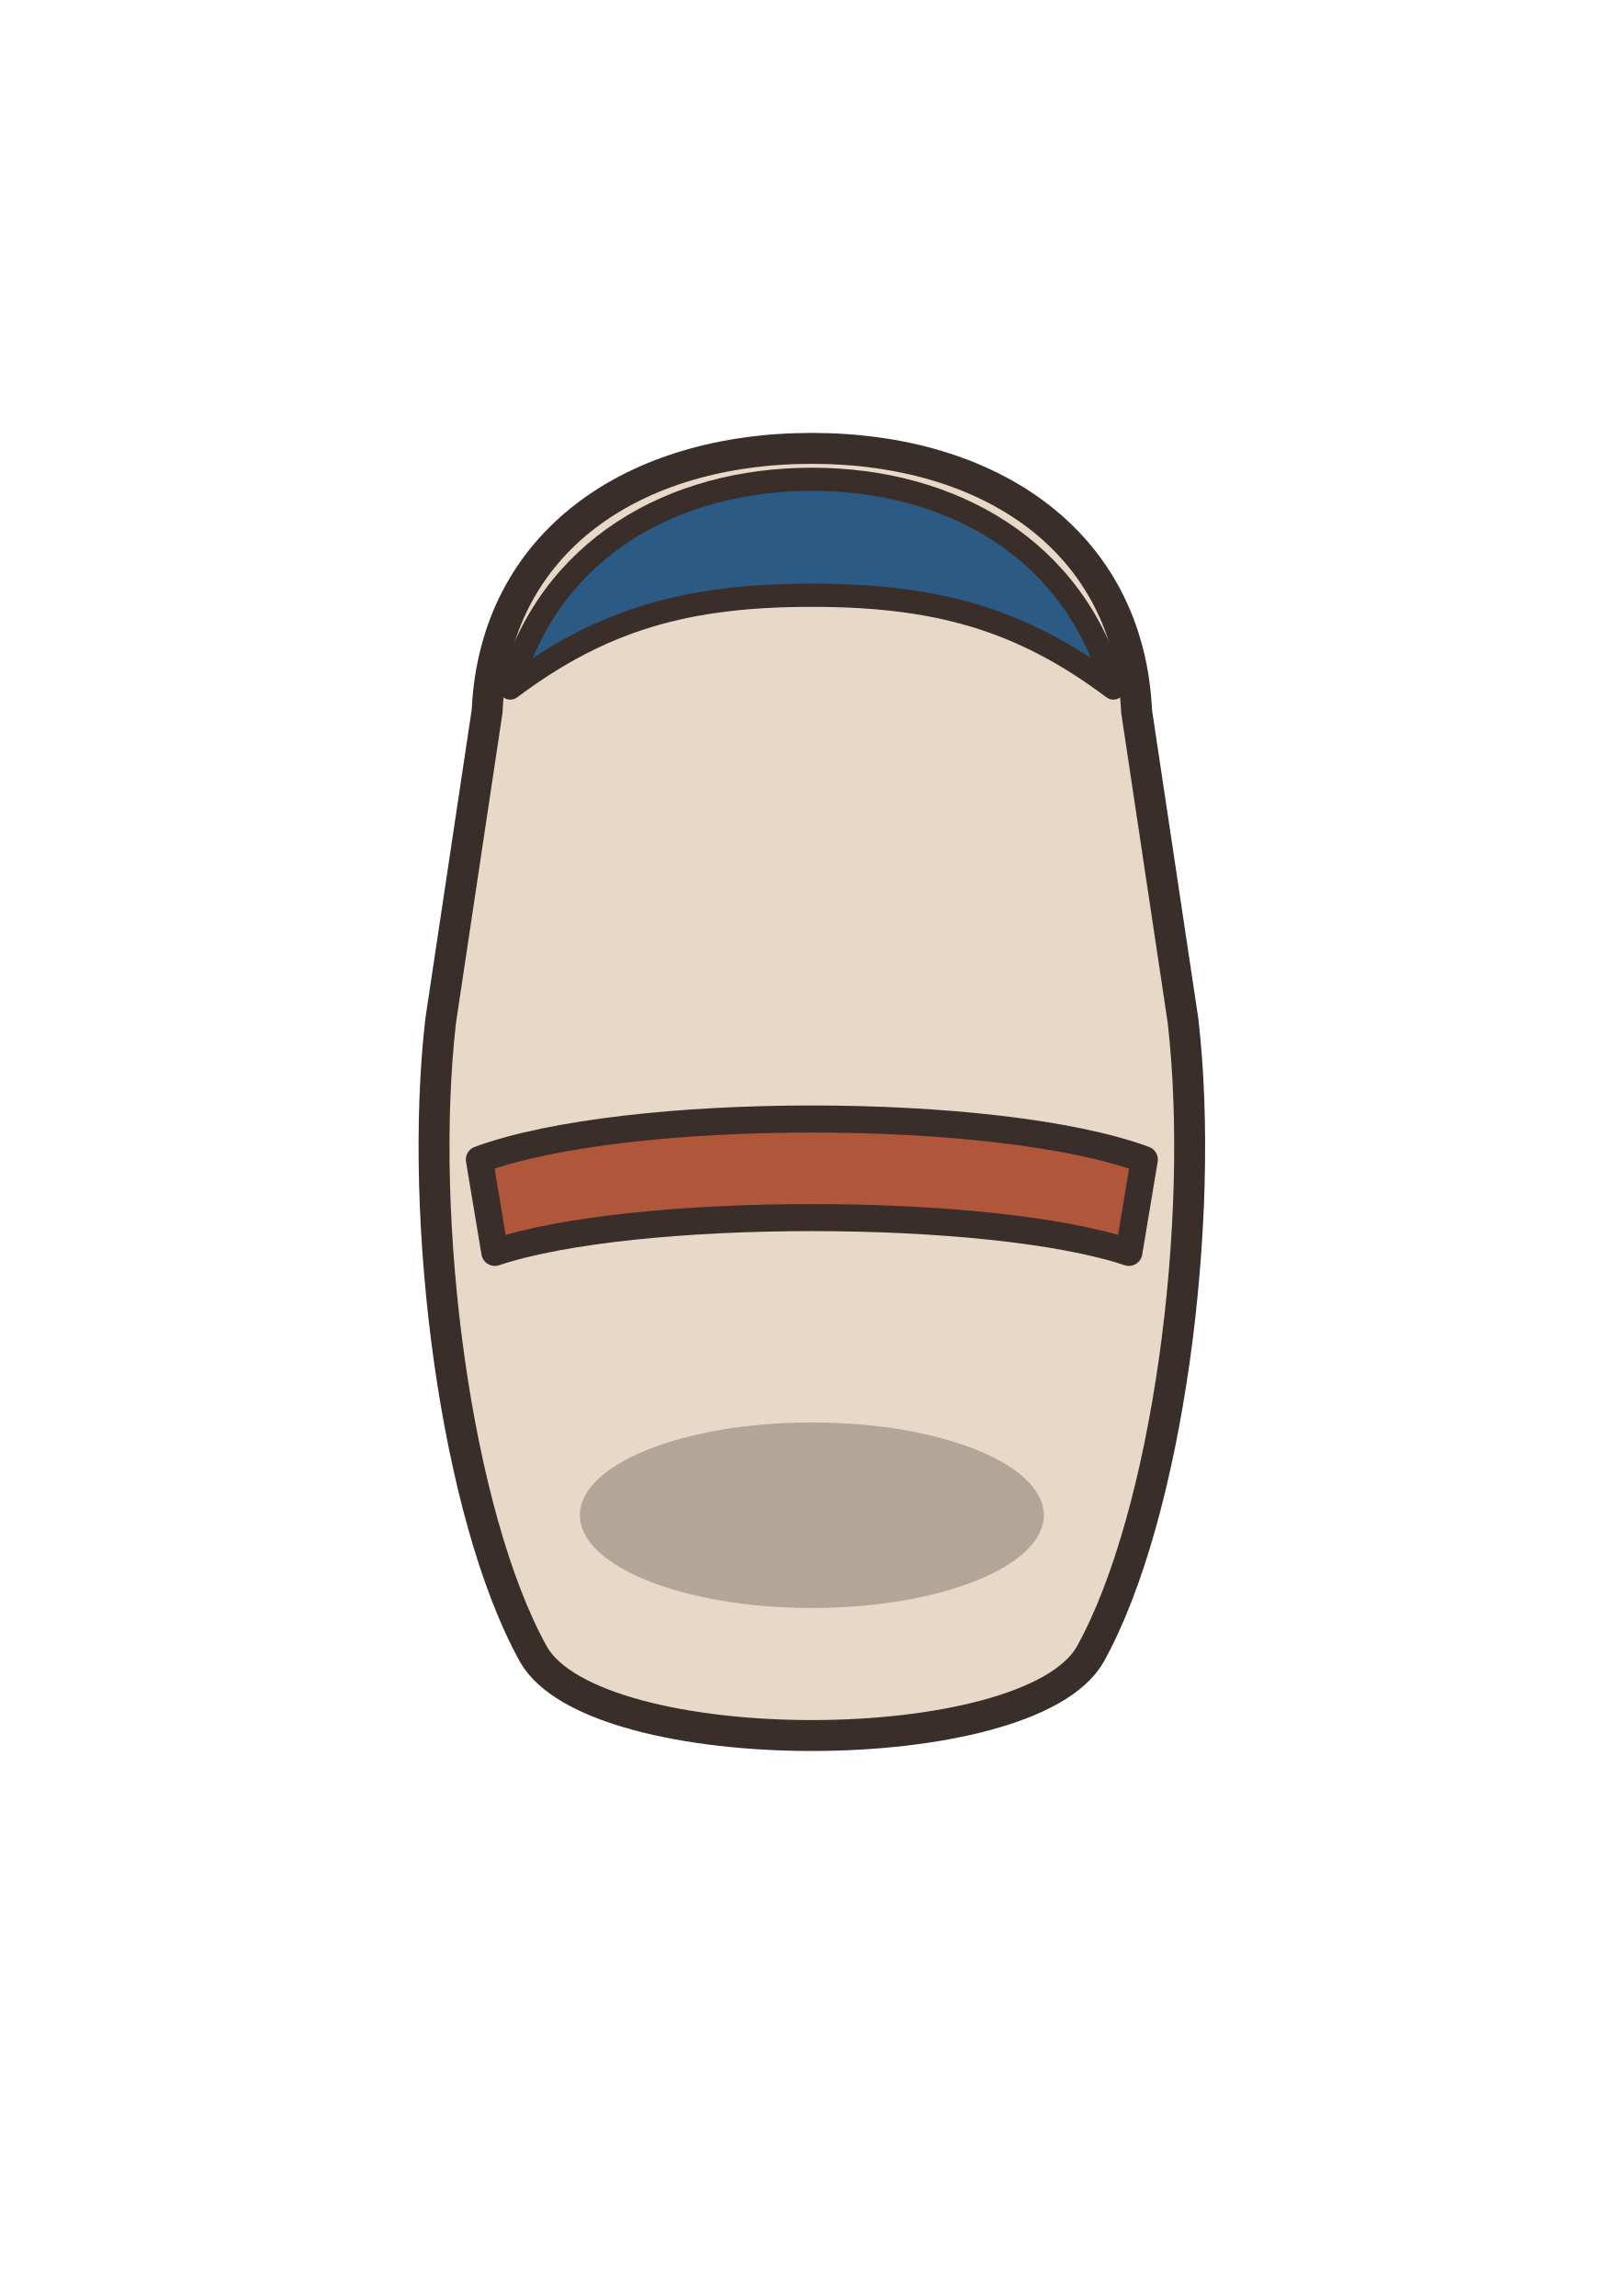
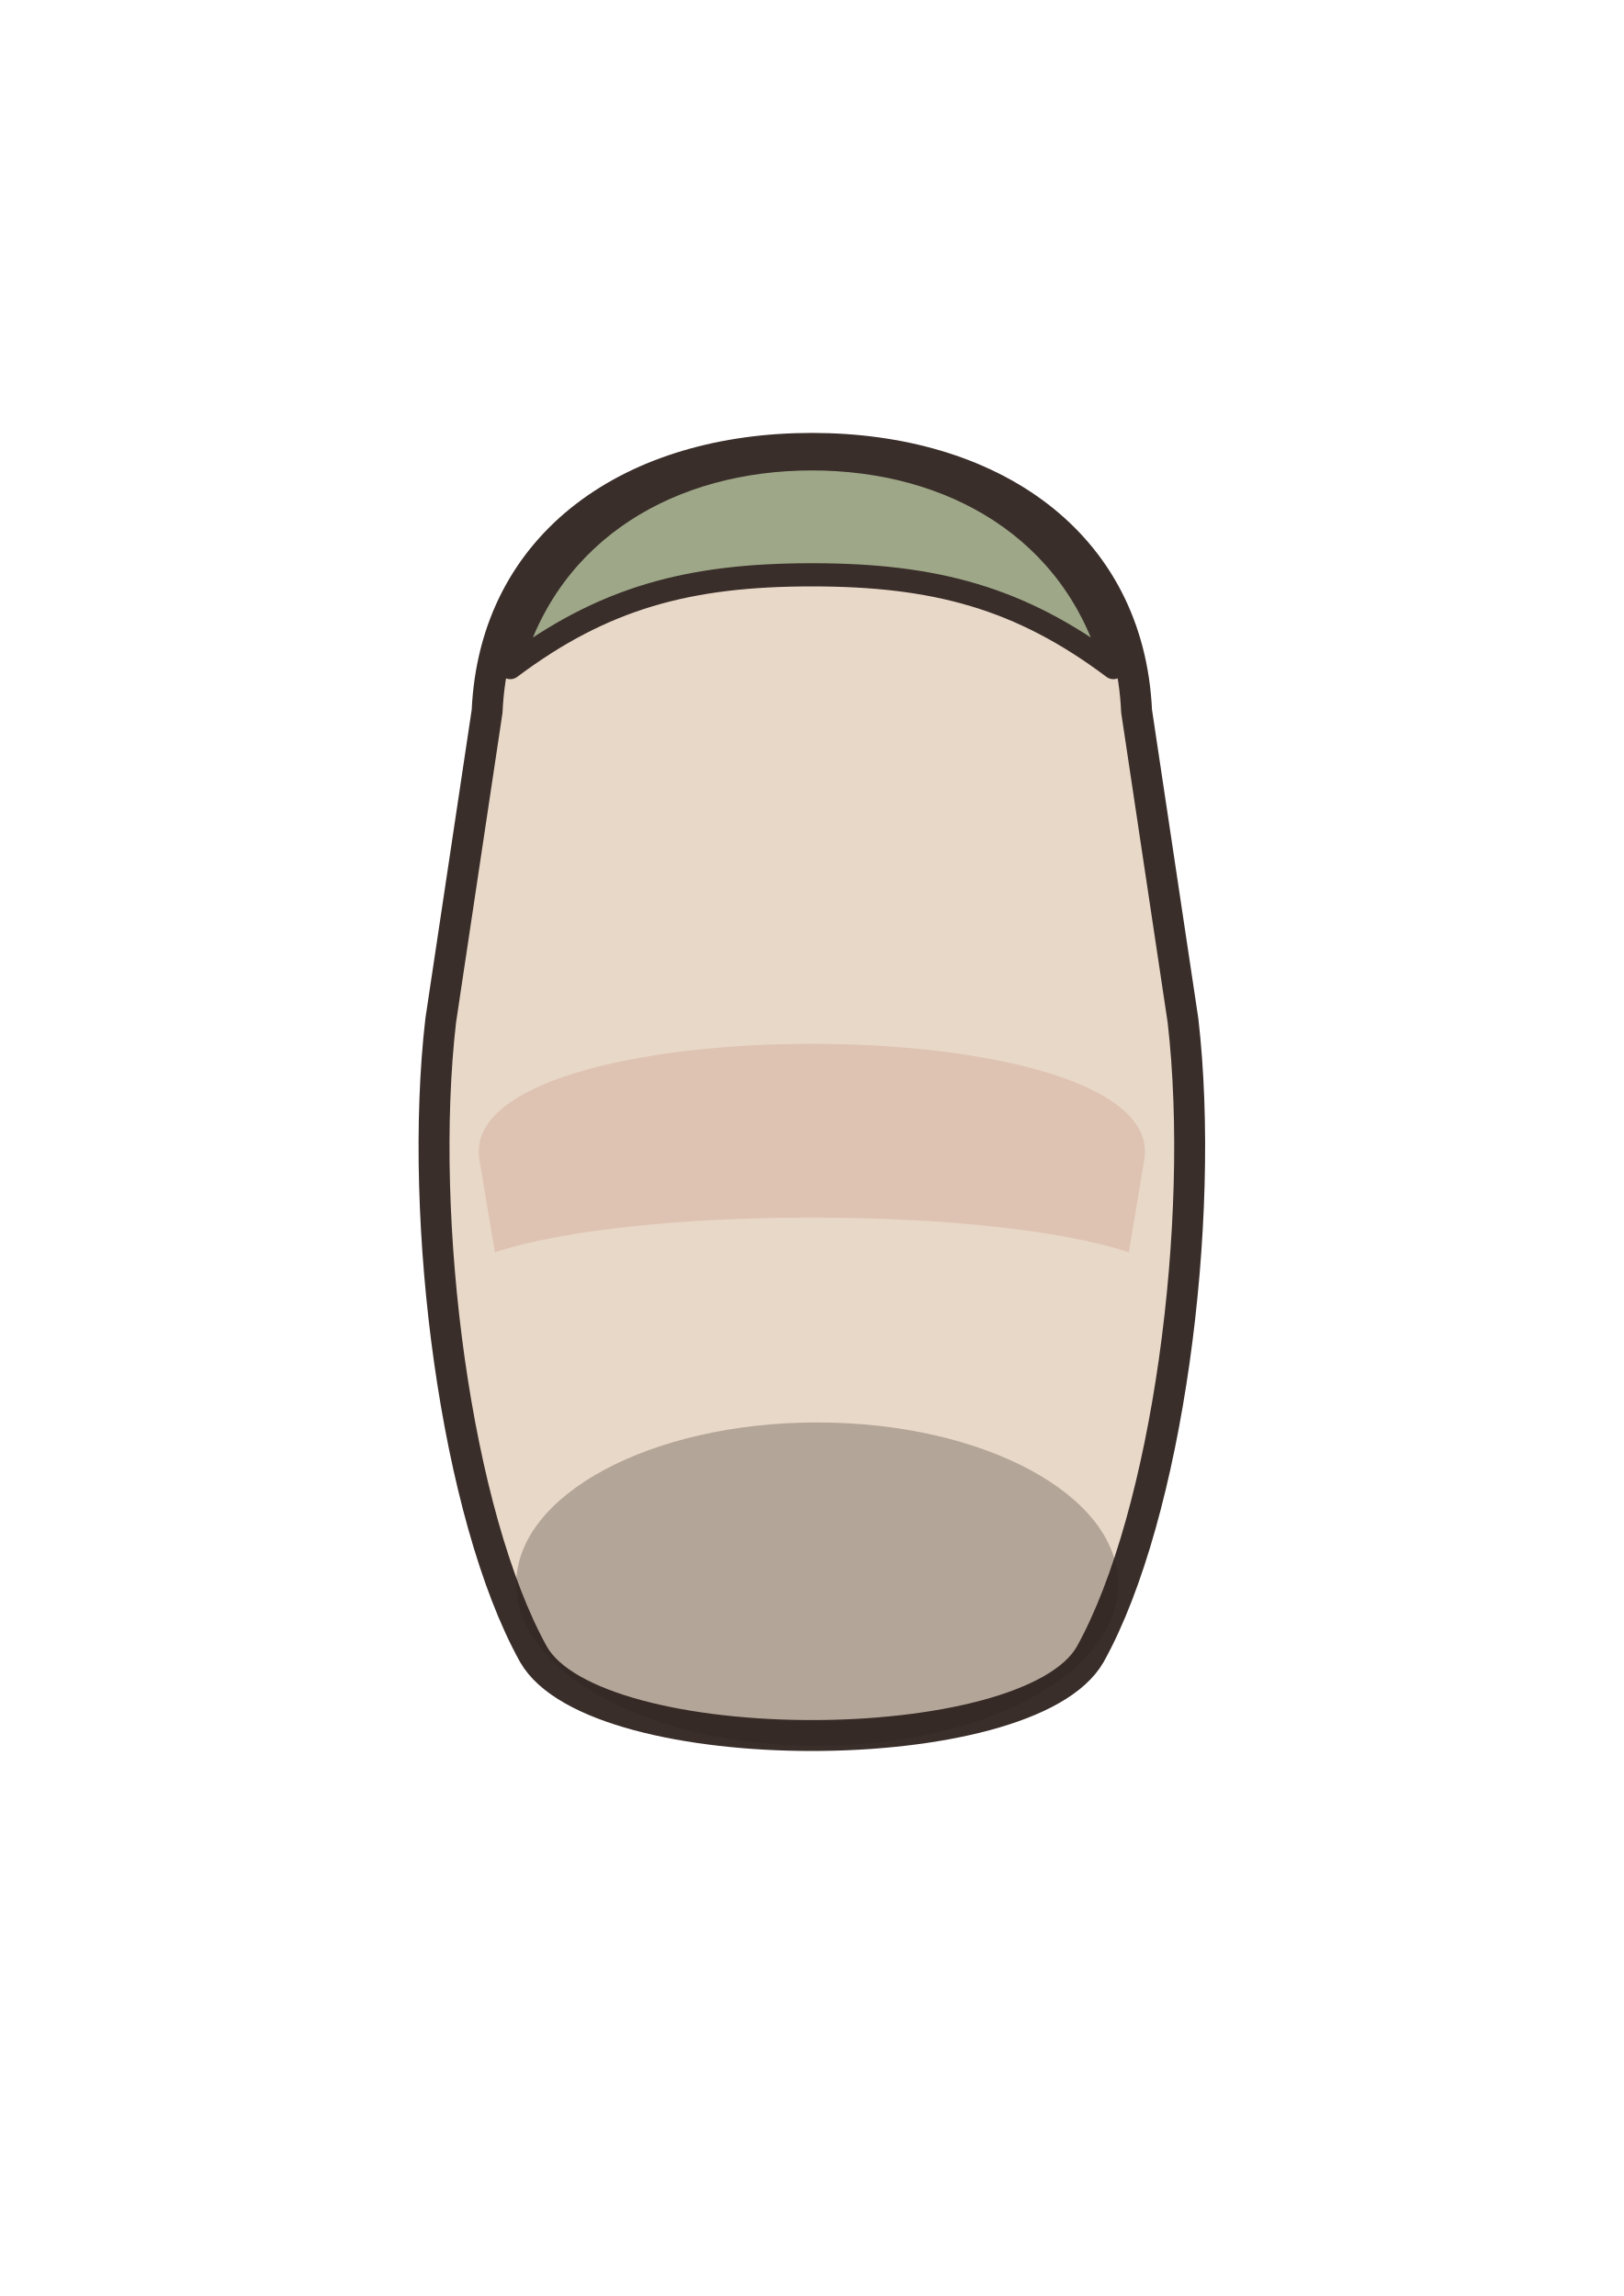
<svg xmlns="http://www.w3.org/2000/svg" width="210mm" height="297mm" viewBox="0 0 210 297" version="1.1" id="svg1">
  <defs id="defs1" />
  <g id="layer1">
    <path id="torso" style="display:inline;fill:#E8D8C8;fill-opacity:1;stroke:#3A2E2A;stroke-width:4;stroke-linecap:round;stroke-linejoin:round;paint-order:fill markers stroke;stop-color:#000000" d="M 105,58 C 82,58 64,70 63,92 L 57,132 C 54,158 59,196 69,214 C 77,228 133,228 141,214 C 151,196 156,158 153,132 L 147,92 C 146,70 128,58 105,58 Z" />
-     <path id="waistband" style="display:inline;fill:#B0563A;fill-opacity:1;stroke:#3A2E2A;stroke-width:3.5;stroke-linecap:round;stroke-linejoin:round;paint-order:fill markers stroke;stop-color:#000000" d="M 62,150 C 81,143 129,143 148,150 L 146,162 C 128,156 82,156 64,162 Z" />
-     <path id="shoulder_trim" style="display:inline;fill:#2B5B84;fill-opacity:1;stroke:#3A2E2A;stroke-width:3;stroke-linecap:round;stroke-linejoin:round;paint-order:fill markers stroke;stop-color:#000000" d="M 105,62 C 87,62 71,71 66,89 C 78,80 89,77 105,77 C 121,77 132,80 144,89 C 139,71 123,62 105,62 Z" />
-     <ellipse id="rim_shadow" style="display:inline;fill:#2B2320;fill-opacity:0.28;stroke:none" cx="105" cy="196" rx="30" ry="12" />
+     <path id="waistband" style="display:inline;fill:#b0563a;fill-opacity:0.157;stroke:none;stroke-width:3.5;stroke-linecap:round;stroke-linejoin:round;paint-order:fill markers stroke;stop-color:#000000" d="m 62,150 c -3.329,-19.973 89.329,-19.973 86,0 l -2,12 c -18,-6 -64,-6 -82,0 z" />
+     <path id="shoulder_trim" style="display:inline;fill:#2b5b25;fill-opacity:0.389;stroke:#3a2e2a;stroke-width:3;stroke-linecap:round;stroke-linejoin:round;paint-order:fill markers stroke;stop-color:#000000" d="m 105,59.354 c -18,0 -34,9 -39,27 12,-9 23,-12 39,-12 16,0 27,3 39,12 -5,-18 -21,-27 -39,-27 z" />
+     <ellipse id="rim_shadow" style="display:inline;fill:#2b2320;fill-opacity:0.28;stroke:none;stroke-width:1.504" cx="105.686" cy="204.924" rx="38.924" ry="20.924" />
  </g>
</svg>
